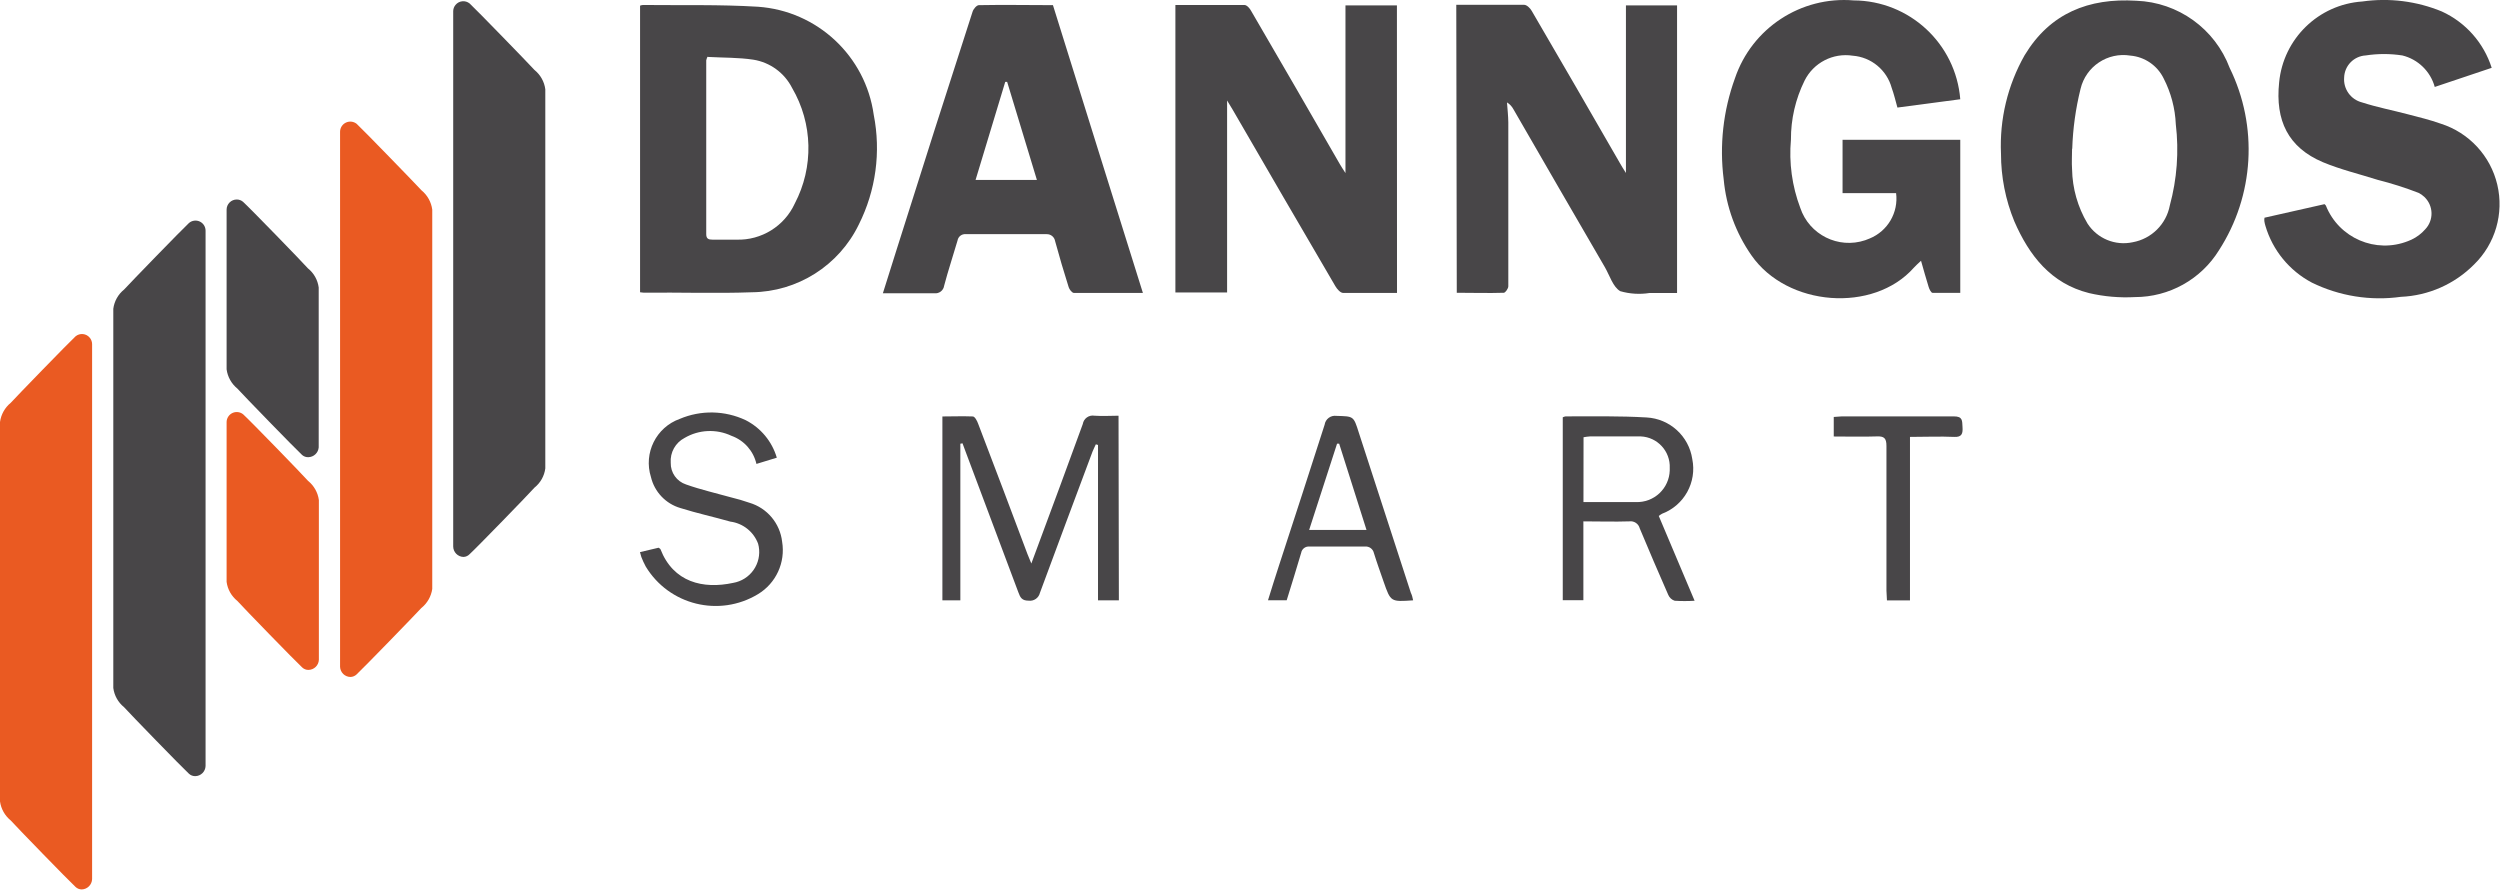
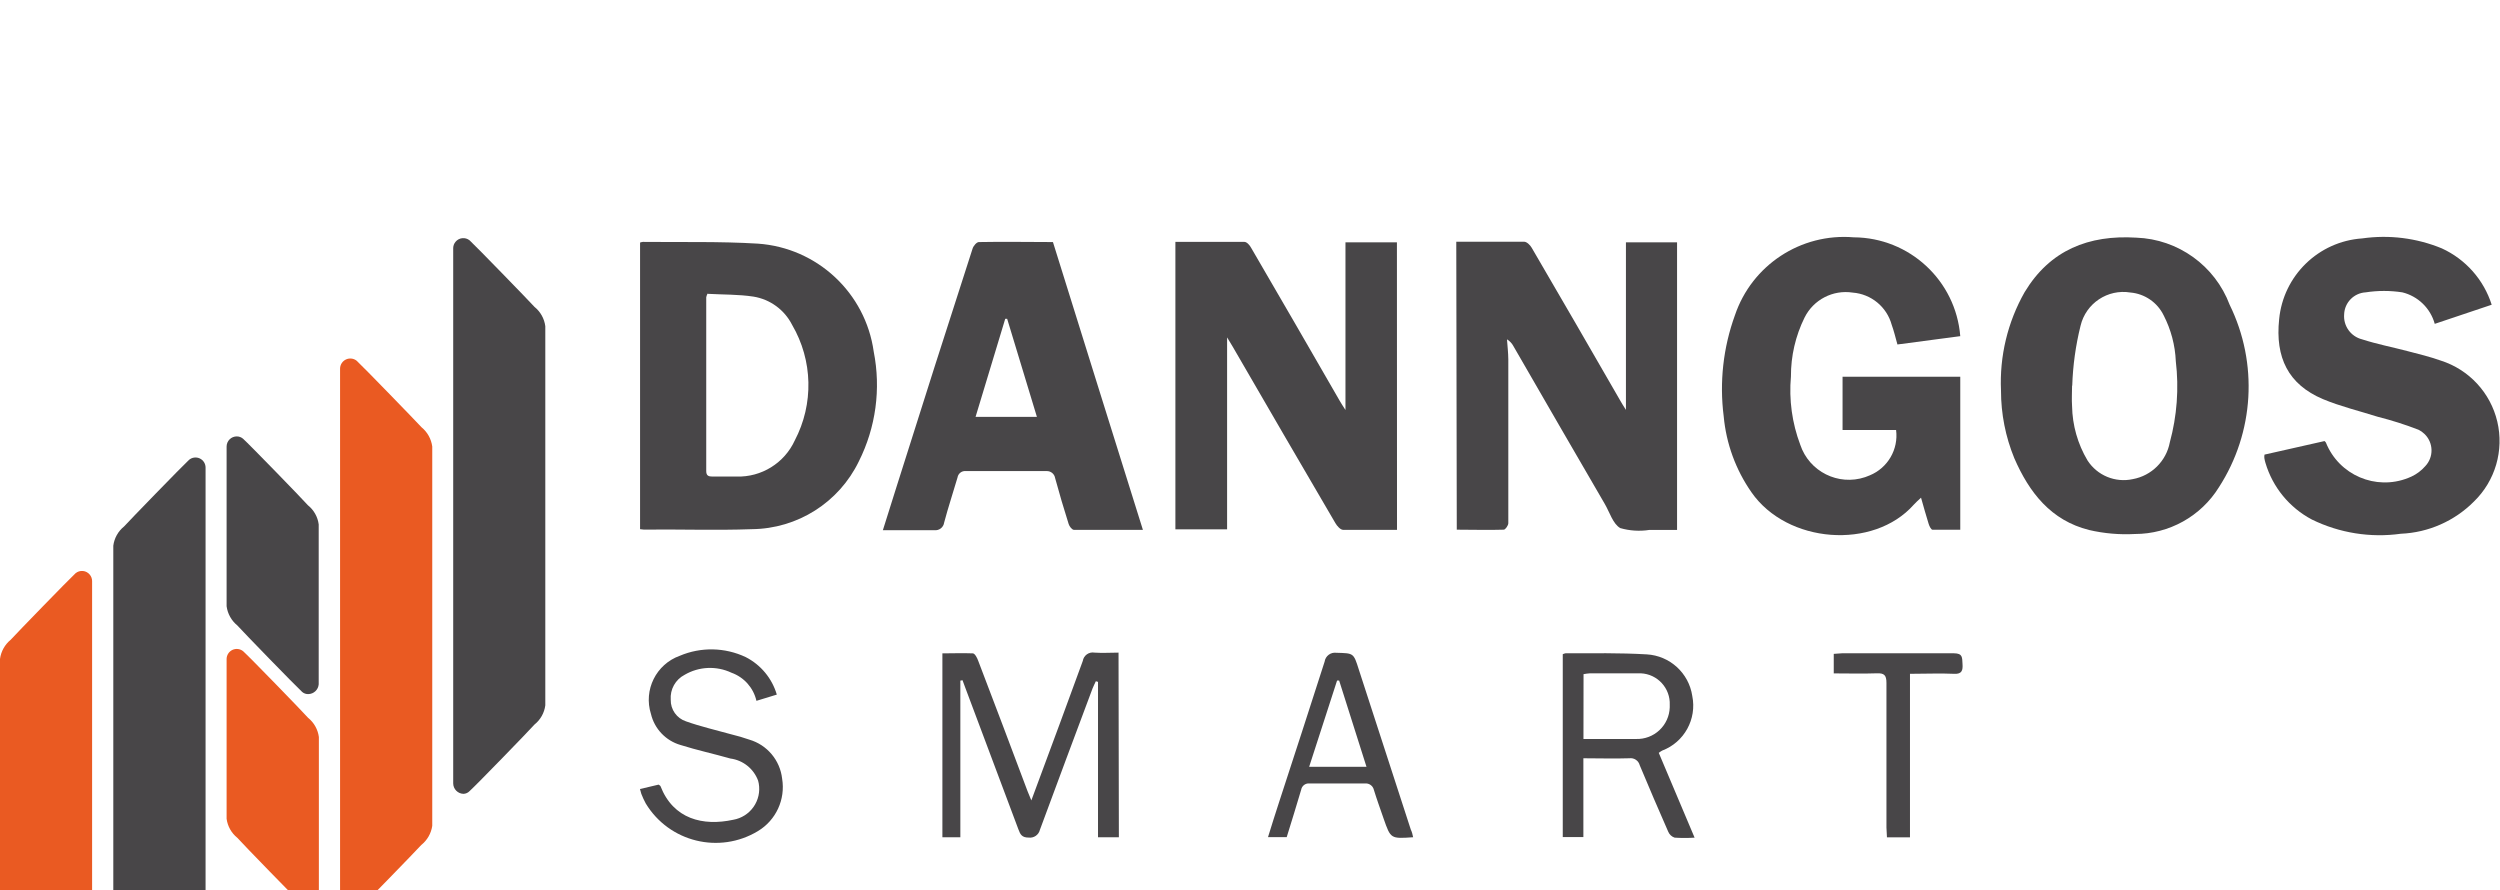
- <svg xmlns="http://www.w3.org/2000/svg" viewBox="0 0 300.75 107" width="300.75" height="107">
+ <svg xmlns="http://www.w3.org/2000/svg" viewBox="0 0 300.75 50" width="300.75" height="107">
  <defs>
    <style>.cls-1{fill:#484648;}.cls-2{fill:#ea5a22;}</style>
  </defs>
  <g id="Layer_2" data-name="Layer 2">
    <g id="Capa_1" data-name="Capa 1">
      <g id="Grupo_3289" data-name="Grupo 3289">
        <path id="Trazado_7832" data-name="Trazado 7832" class="cls-1" d="M168.06,35.24c-2.23,0-4.35,0-6.48,0-.33,0-.74-.47-.94-.82q-6.21-10.61-12.36-21.24c-.16-.28-.34-.55-.66-1.09V35.18H141.4V.6c2.81,0,5.56,0,8.31,0,.28,0,.64.4.8.71q5.36,9.2,10.67,18.43c.17.3.37.6.68,1.08V.65h6.19Z" />
        <path id="Trazado_7833" data-name="Trazado 7833" class="cls-1" d="M175.19.58c2.8,0,5.48,0,8.17,0,.31,0,.72.4.9.72q5.34,9.15,10.62,18.33c.19.34.39.66.72,1.18V.65h6.15v34.6c-1.11,0-2.22,0-3.33,0a8.11,8.11,0,0,1-3.5-.22c-.88-.5-1.27-1.88-1.85-2.88q-5.52-9.49-11-19a2.15,2.15,0,0,0-.78-.83c.06.8.15,1.61.16,2.41q0,9.86,0,19.71c0,.27-.35.77-.54.78-1.86.06-3.71,0-5.66,0Z" />
        <path id="Trazado_7834" data-name="Trazado 7834" class="cls-1" d="M77,35.16V.68A1.37,1.37,0,0,1,77.34.6C82,.65,86.58.53,91.18.81a15.13,15.13,0,0,1,13.93,13A20.54,20.54,0,0,1,103.32,27a14.45,14.45,0,0,1-12.88,8.16c-4.32.16-8.64,0-13,.05A4.17,4.17,0,0,1,77,35.16ZM85.11,6.83a1.84,1.84,0,0,0-.15.43l0,20.91c0,.56.28.66.75.66,1,0,1.93,0,2.9,0a7.46,7.46,0,0,0,7-4.34,14.34,14.34,0,0,0-.32-13.91,6.35,6.35,0,0,0-4.66-3.4c-1.78-.27-3.62-.23-5.43-.33Z" />
        <path id="Trazado_7835" data-name="Trazado 7835" class="cls-1" d="M235.82,11.94l-7.56,1c-.24-.86-.42-1.63-.69-2.37a5.28,5.28,0,0,0-4.69-3.87,5.53,5.53,0,0,0-5.79,3,15.84,15.84,0,0,0-1.64,7.1A18.54,18.54,0,0,0,216.57,25a6.17,6.17,0,0,0,7.81,3.9h0l.54-.21a5.18,5.18,0,0,0,3.18-5.46h-6.44V16.82h14.16V35.23c-1.1,0-2.23,0-3.33,0-.18,0-.4-.45-.48-.73-.32-1-.58-2-.91-3.13-.37.35-.64.58-.87.84-4.85,5.47-15.23,4.7-19.53-1.49a19,19,0,0,1-3.34-9.14,26,26,0,0,1,1.35-12.15A13.86,13.86,0,0,1,223,.05,12.93,12.93,0,0,1,235.82,11.94Z" />
        <path id="Trazado_7836" data-name="Trazado 7836" class="cls-1" d="M240.72,18.49a22,22,0,0,1,2.84-11.84C246.62,1.57,251.28-.26,257,.09a12.48,12.48,0,0,1,11.23,8.08,22.32,22.32,0,0,1-1.29,21.94,11.89,11.89,0,0,1-10.11,5.63,19.62,19.62,0,0,1-5.51-.48c-4.59-1.15-7.2-4.5-9-8.64A21.41,21.41,0,0,1,240.72,18.49Zm8.55-.61c0,.83-.06,1.66,0,2.48a13.23,13.23,0,0,0,1.85,6.52,5.17,5.17,0,0,0,5.45,2.26,5.55,5.55,0,0,0,4.46-4.43,25.64,25.64,0,0,0,.72-9.75,13.29,13.29,0,0,0-1.46-5.52,4.92,4.92,0,0,0-4-2.75,5.29,5.29,0,0,0-6,4,34.46,34.46,0,0,0-1,7.22Z" />
        <path id="Trazado_7837" data-name="Trazado 7837" class="cls-1" d="M272.42,26.19l7.22-1.63c.09.09.15.13.17.19A7.63,7.63,0,0,0,289.7,29h0l.4-.17a5,5,0,0,0,1.65-1.24,2.75,2.75,0,0,0-.09-3.89h0a2.69,2.69,0,0,0-.71-.5,42.26,42.26,0,0,0-4.9-1.56c-2.21-.7-4.48-1.24-6.61-2.13-4.17-1.77-5.74-5-5.26-9.6a10.78,10.78,0,0,1,10-9.73,18.32,18.32,0,0,1,9.57,1.2,11.17,11.17,0,0,1,6,6.78l-6.85,2.3A5.37,5.37,0,0,0,289,6.67a14.49,14.49,0,0,0-4.41,0A2.75,2.75,0,0,0,282,9.32a2.86,2.86,0,0,0,2.15,3c1.79.58,3.66.94,5.48,1.42,1.35.35,2.71.68,4,1.14a10.15,10.15,0,0,1,4,16.94,13.2,13.2,0,0,1-8.81,3.89A18.52,18.52,0,0,1,278.12,34a11.36,11.36,0,0,1-5.59-6.83,3.9,3.9,0,0,1-.13-.57A1.45,1.45,0,0,1,272.42,26.19Z" />
        <path id="Trazado_7838" data-name="Trazado 7838" class="cls-1" d="M137.49,35.24c-2.86,0-5.58,0-8.3,0-.22,0-.55-.42-.63-.7-.58-1.84-1.13-3.68-1.63-5.53a1,1,0,0,0-1-.84h-.07q-4.83,0-9.67,0a.92.92,0,0,0-1,.77h0c-.53,1.82-1.13,3.61-1.61,5.43a1.06,1.06,0,0,1-1.18.91h-.07c-2,0-4,0-6.12,0,.59-1.87,1.13-3.62,1.69-5.37Q112.4,15.63,117,1.41c.1-.33.49-.79.76-.79,3-.06,5.9,0,8.91,0C130.25,12.12,133.85,23.61,137.49,35.24ZM121.16,9.85l-.23,0-3.57,11.8h7.38L121.16,9.85Z" />
      </g>
      <g id="Grupo_3669" data-name="Grupo 3669">
        <g id="Grupo_3288" data-name="Grupo 3288">
          <path id="Trazado_7843" data-name="Trazado 7843" class="cls-1" d="M134.6,72.22h-2.51V53.53l-.26-.08c-.13.29-.28.58-.4.88-2.12,5.68-4.25,11.35-6.33,17a1.23,1.23,0,0,1-1.36.93c-.79,0-1-.36-1.23-1q-3.17-8.48-6.35-16.93l-.37-1-.26.05V72.22h-2.16V50.1c1.23,0,2.45-.05,3.66,0,.24,0,.52.53.64.87q3,7.85,5.94,15.7c.11.29.24.57.46,1.12l.66-1.78c1.85-5,3.72-10,5.53-15a1.21,1.21,0,0,1,1.41-1h0c1,.07,1.9,0,2.89,0Z" />
          <path id="Trazado_7844" data-name="Trazado 7844" class="cls-1" d="M199.55,62.07l4.31,10.2a19.22,19.22,0,0,1-2.4,0,1.26,1.26,0,0,1-.77-.71c-1.17-2.66-2.32-5.34-3.43-8a1.13,1.13,0,0,0-1.25-.84c-1.82.06-3.63,0-5.53,0V72.2H188v-22a1.35,1.35,0,0,1,.34-.11c3.25,0,6.51-.06,9.75.13a5.88,5.88,0,0,1,5.49,5,5.79,5.79,0,0,1-3.63,6.58A2.88,2.88,0,0,0,199.55,62.07Zm-9.06-1.67c2.16,0,4.25,0,6.32,0a3.93,3.93,0,0,0,4.06-3.8h0v-.29a3.65,3.65,0,0,0-3.48-3.81h0a4.87,4.87,0,0,0-.54,0c-1.85,0-3.71,0-5.57,0a6.93,6.93,0,0,0-.78.1Z" />
          <path id="Trazado_7845" data-name="Trazado 7845" class="cls-1" d="M93.45,55.06,91,55.81A4.71,4.71,0,0,0,88,52.43a6.05,6.05,0,0,0-5.64.25,3.11,3.11,0,0,0-1.67,3,2.67,2.67,0,0,0,1.84,2.6c1.77.63,3.62,1.05,5.44,1.56.74.18,1.47.39,2.18.64a5.54,5.54,0,0,1,3.94,4.69,6.18,6.18,0,0,1-2.91,6.31,9.83,9.83,0,0,1-13.5-3.33h0A10.23,10.23,0,0,1,77.15,67a5.5,5.5,0,0,1-.16-.58l2.24-.53c.13.1.2.12.22.17,1.55,4,5.14,4.84,8.75,4.06a3.77,3.77,0,0,0,3.08-4.36,2,2,0,0,0-.08-.35,4.13,4.13,0,0,0-3.34-2.66c-2-.57-4-1-6-1.63a5.12,5.12,0,0,1-3.55-3.73,5.63,5.63,0,0,1,3.47-7,9.7,9.7,0,0,1,7.93.16A7.41,7.41,0,0,1,93.45,55.06Z" />
          <path id="Trazado_7847" data-name="Trazado 7847" class="cls-1" d="M170,72.22c-2.7.19-2.7.19-3.54-2.21-.4-1.16-.82-2.31-1.18-3.48a1,1,0,0,0-1.07-.78c-2.23,0-4.45,0-6.68,0a.92.92,0,0,0-1,.76h0v0c-.55,1.9-1.16,3.8-1.74,5.7h-2.25c.45-1.45.88-2.83,1.33-4.2,1.83-5.63,3.68-11.26,5.48-16.91a1.26,1.26,0,0,1,1.42-1.07h0c2.07.06,2.06,0,2.69,2q3.13,9.63,6.26,19.27C169.85,71.57,169.93,71.85,170,72.22Zm-8.9-18.85-.25,0c-1.11,3.43-2.23,6.87-3.36,10.38h6.9Z" />
          <path id="Trazado_7849" data-name="Trazado 7849" class="cls-1" d="M220.6,52.51V50.16c.33,0,.65-.07,1-.07,4.48,0,9,0,13.44,0,1.1,0,1,.53,1.05,1.28s-.05,1.24-1,1.19c-1.71-.08-3.44,0-5.32,0V72.23H227c0-.4-.06-.79-.06-1.18,0-5.8,0-11.6,0-17.4,0-.93-.27-1.19-1.18-1.15C224.09,52.56,222.4,52.51,220.6,52.51Z" />
        </g>
      </g>
      <path id="Intersección_21" data-name="Intersección 21" class="cls-2" d="M9.09,106.7c-.78-.71-7.12-7.24-7.8-8A3.58,3.58,0,0,1,0,96.41V50.77a3.6,3.6,0,0,1,1.29-2.31c.67-.74,7-7.26,7.8-8a1.21,1.21,0,0,1,1.71.17,1.22,1.22,0,0,1,.28.76v64.37A1.29,1.29,0,0,1,9.83,107,1.09,1.09,0,0,1,9.09,106.7Z" />
      <path id="Intersección_22" data-name="Intersección 22" class="cls-1" d="M56.5,66.66c.79-.71,7.13-7.24,7.8-8a3.53,3.53,0,0,0,1.3-2.31V10.74a3.57,3.57,0,0,0-1.3-2.32c-.66-.73-7-7.26-7.8-8a1.21,1.21,0,0,0-1.7.17,1.19,1.19,0,0,0-.28.76V65.74A1.27,1.27,0,0,0,55.76,67,1.07,1.07,0,0,0,56.5,66.66Z" />
      <path id="Intersección_20" data-name="Intersección 20" class="cls-1" d="M22.72,93.07c-.78-.71-7.12-7.24-7.8-8a3.55,3.55,0,0,1-1.29-2.31V37.15a3.55,3.55,0,0,1,1.3-2.32c.67-.74,7-7.26,7.8-8a1.21,1.21,0,0,1,2,.93V92.15a1.26,1.26,0,0,1-1.24,1.22A1.09,1.09,0,0,1,22.72,93.07Z" />
      <path id="Intersección_13" data-name="Intersección 13" class="cls-2" d="M42.88,81.15c.78-.72,7.12-7.25,7.8-8A3.6,3.6,0,0,0,52,70.85V25.22a3.6,3.6,0,0,0-1.29-2.32c-.67-.73-7-7.26-7.8-8a1.23,1.23,0,0,0-2,.93V80.22a1.27,1.27,0,0,0,1.25,1.22A1.13,1.13,0,0,0,42.88,81.15Z" />
      <path id="Intersección_16" data-name="Intersección 16" class="cls-1" d="M36.35,54.74c-.78-.71-7.12-7.24-7.8-8a3.6,3.6,0,0,1-1.29-2.31V25.22A1.22,1.22,0,0,1,28.49,24a1.16,1.16,0,0,1,.75.28c.79.71,7.13,7.24,7.8,8a3.53,3.53,0,0,1,1.3,2.31V53.82A1.28,1.28,0,0,1,37.09,55,1.07,1.07,0,0,1,36.35,54.74Z" />
      <path id="Intersección_19" data-name="Intersección 19" class="cls-2" d="M36.35,80.29c-.78-.71-7.12-7.24-7.8-8A3.55,3.55,0,0,1,27.26,70V50.78a1.22,1.22,0,0,1,2-.93c.79.71,7.13,7.24,7.8,8a3.57,3.57,0,0,1,1.3,2.31V79.38a1.27,1.27,0,0,1-1.25,1.21A1.07,1.07,0,0,1,36.35,80.29Z" />
    </g>
  </g>
</svg>
